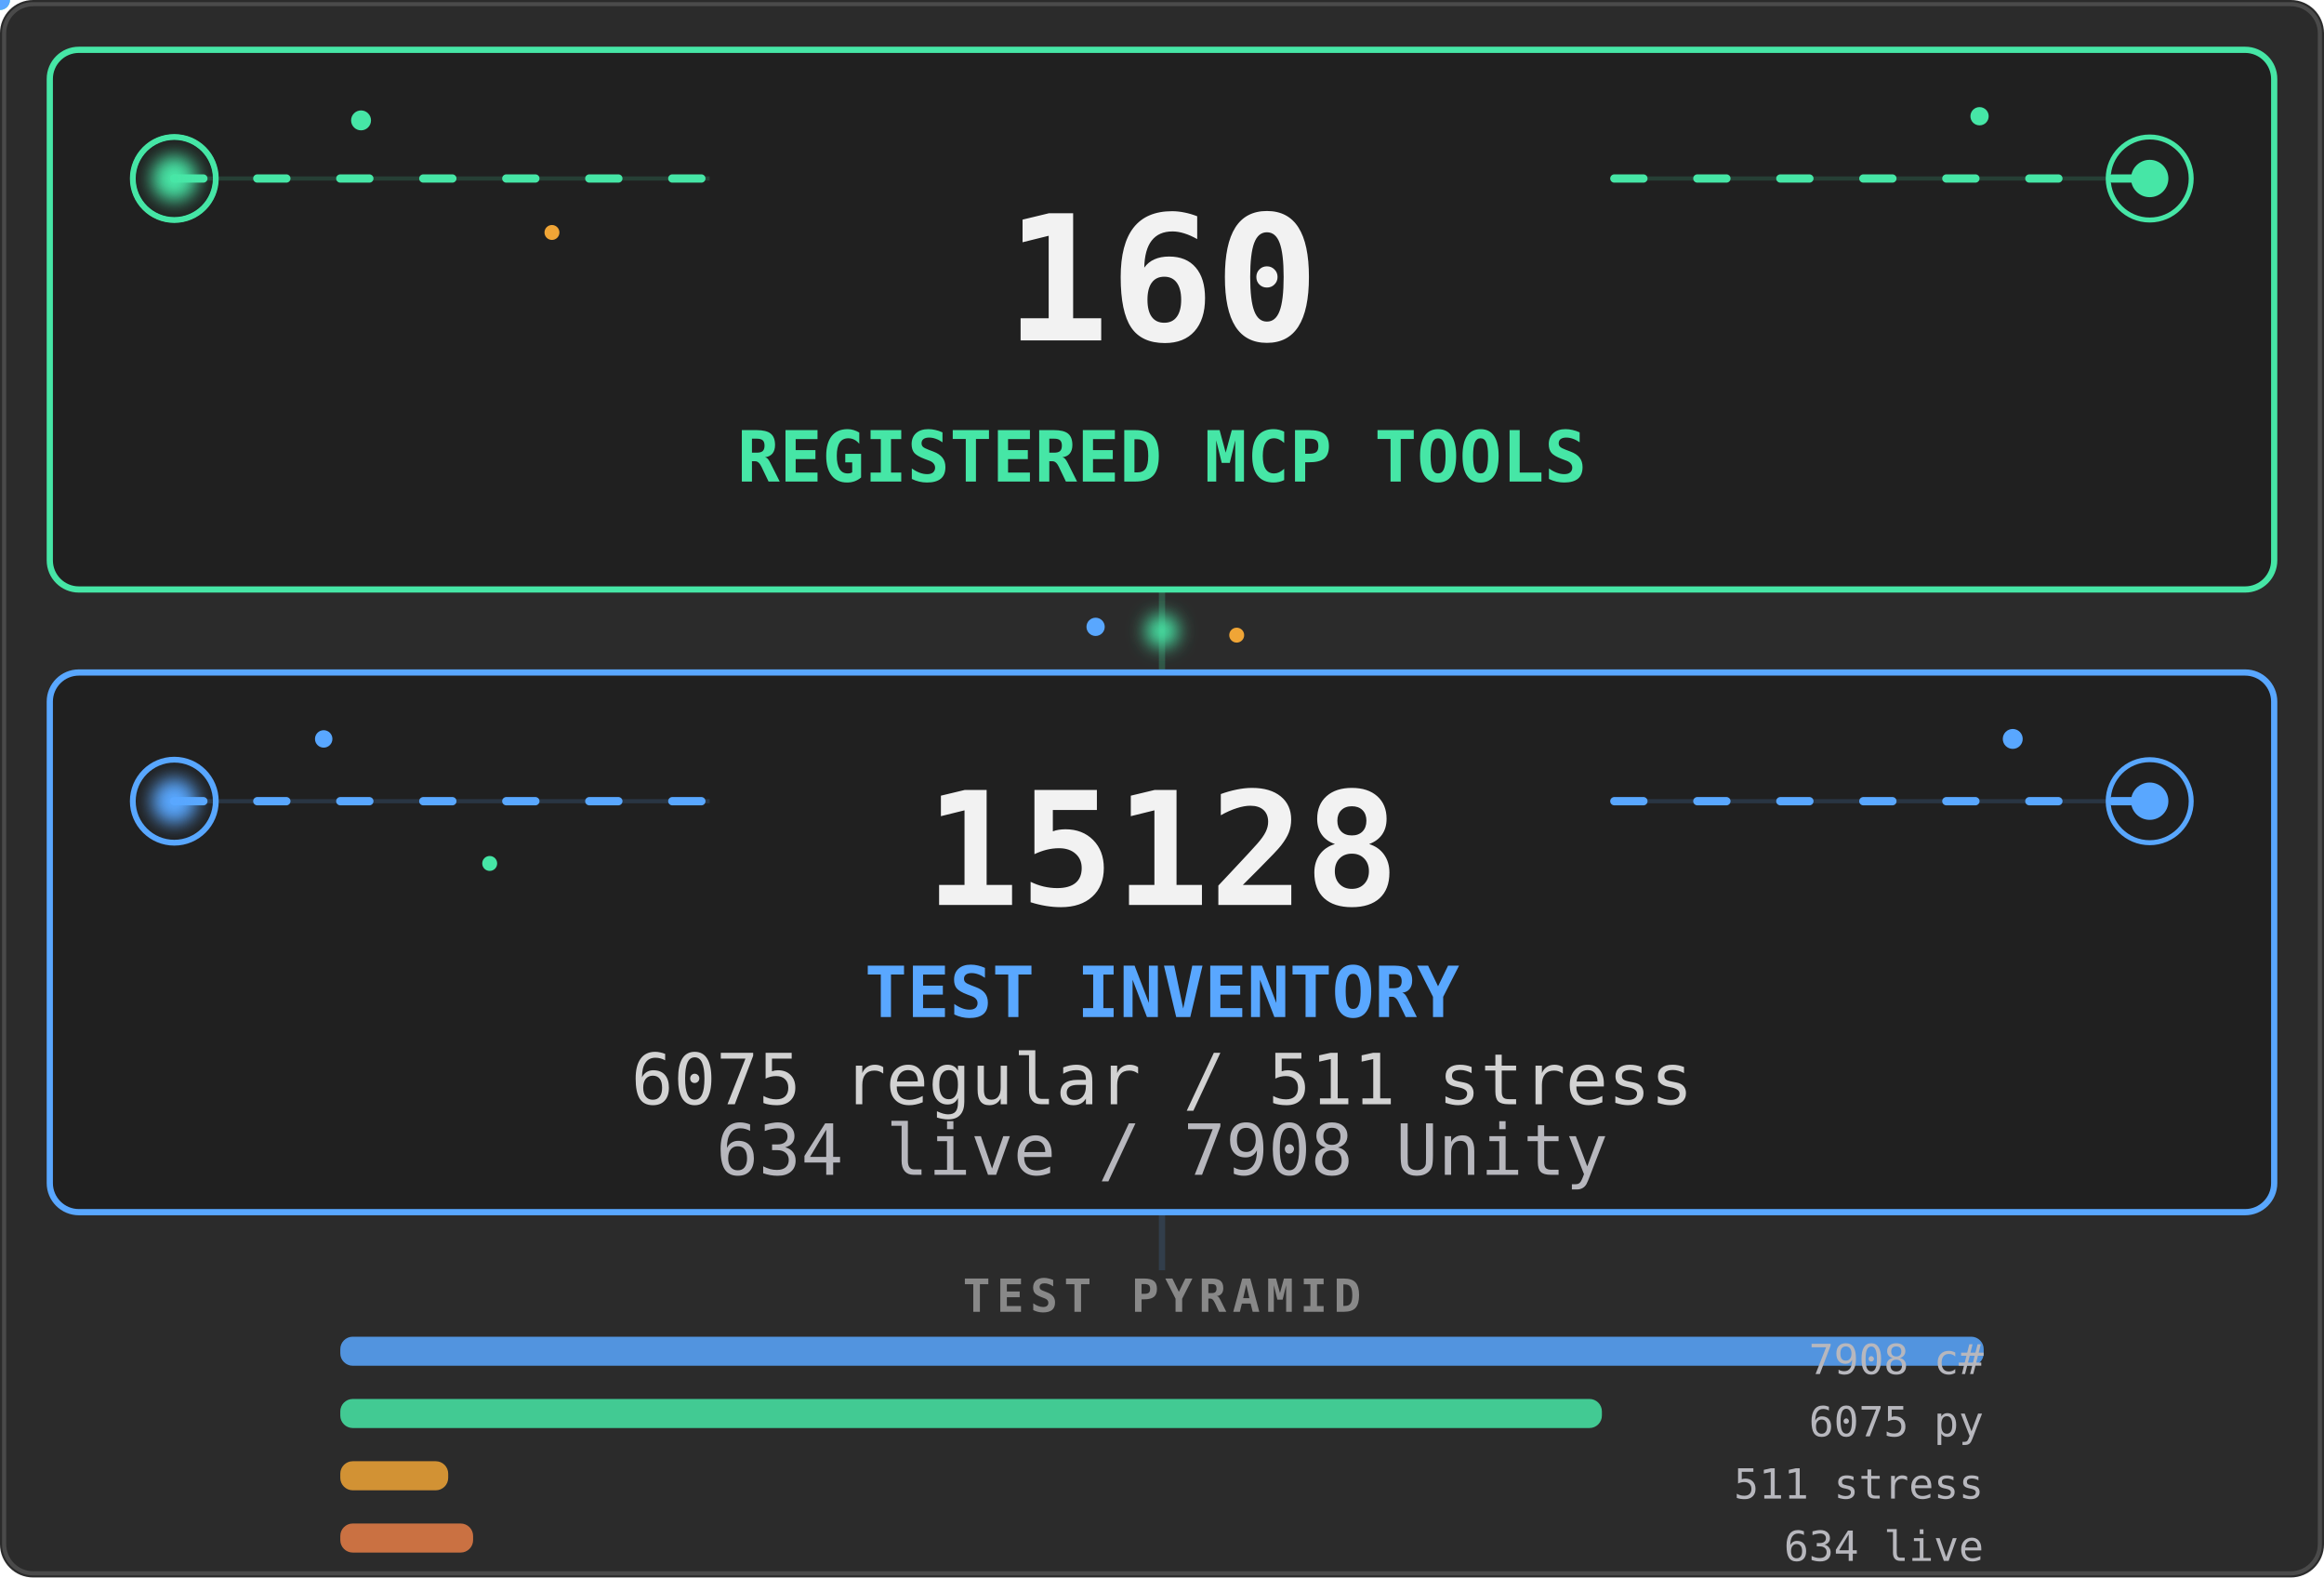
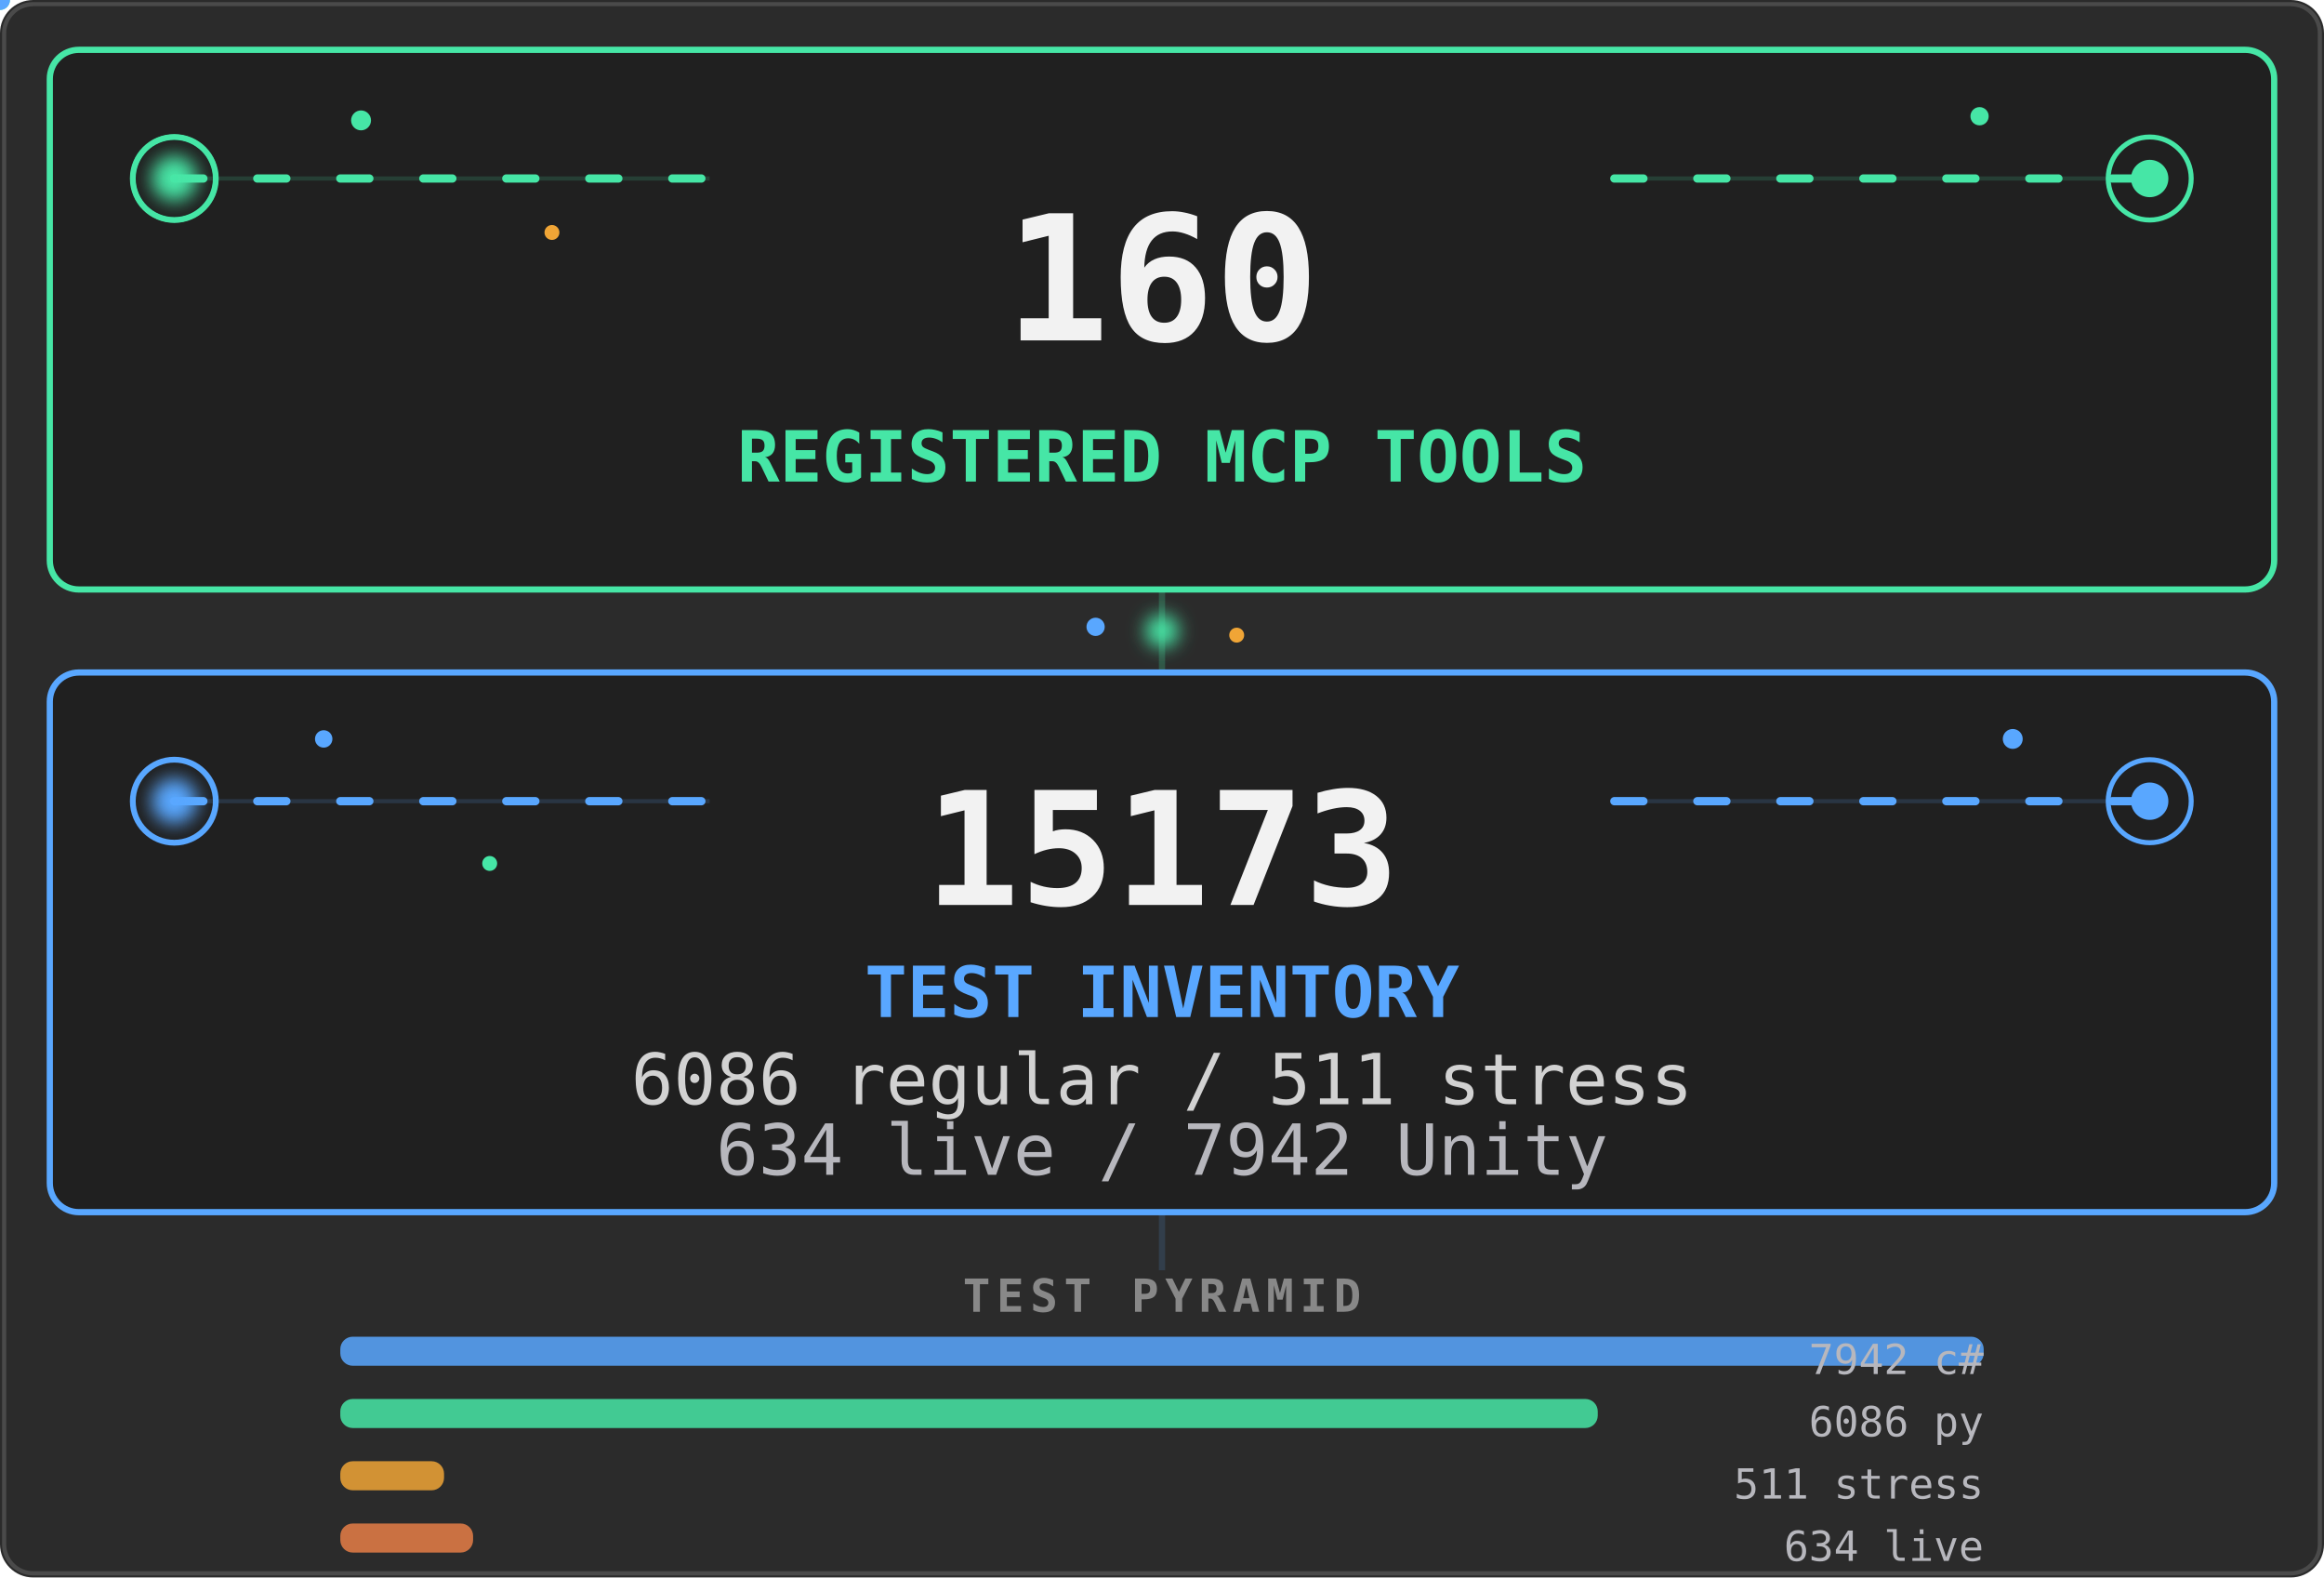
<svg xmlns="http://www.w3.org/2000/svg" viewBox="0 0 560 380" width="560" height="380" role="img" aria-labelledby="stats-title stats-desc">
  <defs>
    <filter id="stats-core-glow" x="-80%" y="-80%" width="260%" height="260%">
      <feGaussianBlur stdDeviation="2.2" />
    </filter>
    <clipPath id="stats-tools-clip">
      <rect x="12" y="12" width="536" height="130" rx="7" />
    </clipPath>
    <clipPath id="stats-tests-clip">
      <rect x="12" y="162" width="536" height="130" rx="7" />
    </clipPath>
    <linearGradient id="stats-tools-scan" x1="0" y1="0" x2="1" y2="0">
      <stop offset="0" stop-color="#46e6a6" stop-opacity="0" />
      <stop offset=".5" stop-color="#46e6a6" stop-opacity=".2" />
      <stop offset="1" stop-color="#46e6a6" stop-opacity="0" />
    </linearGradient>
    <linearGradient id="stats-tests-scan" x1="0" y1="0" x2="1" y2="0">
      <stop offset="0" stop-color="#59a7ff" stop-opacity="0" />
      <stop offset=".5" stop-color="#59a7ff" stop-opacity=".18" />
      <stop offset="1" stop-color="#59a7ff" stop-opacity="0" />
    </linearGradient>
  </defs>
  <style>
    .stats-card {
      fill: #202020;
      stroke-width: 1.5;
    }
    .stats-aura {
      transform-box: fill-box;
      transform-origin: center;
      animation: stats-aura-breathe 4.2s ease-in-out infinite;
    }
    .stats-aura-tests { animation-delay: -2.1s; }
    .stats-flow {
      fill: none;
      stroke-width: 2;
      stroke-linecap: round;
      stroke-dasharray: 7 13;
      animation: stats-flow 3.8s linear infinite;
    }
    .stats-flow-tests {
      animation-delay: -1.9s;
      animation-duration: 4.4s;
    }
    .stats-ring {
      fill: none;
      transform-box: fill-box;
      transform-origin: center;
      animation: stats-ring-life 3.2s ease-out infinite;
    }
    .stats-ring-mid { animation-delay: -1.05s; }
    .stats-ring-late { animation-delay: -2.1s; }
    .stats-ring-tests { animation-duration: 3.7s; }
    .stats-core {
      transform-box: fill-box;
      transform-origin: center;
      animation: stats-core-life 2.8s ease-in-out infinite;
    }
    .stats-core-tests {
      animation-delay: -1.4s;
      animation-duration: 3.2s;
    }
    .stats-scan {
      animation: stats-scan-yoyo 5.4s ease-in-out infinite alternate;
    }
    .stats-scan-tests {
      animation-delay: -2.7s;
      animation-duration: 6.2s;
    }
    .stats-spore {
      transform-box: fill-box;
      transform-origin: center;
      animation: stats-spore-drift 5.1s ease-in-out infinite alternate;
    }
    .stats-spore-b { animation-delay: -1.7s; animation-duration: 6.3s; }
    .stats-spore-c { animation-delay: -3.4s; animation-duration: 4.7s; }
    .stats-spore-phase-1 { animation-delay: -.6s; animation-duration: 5.5s; }
    .stats-spore-phase-2 { animation-delay: -1.3s; animation-duration: 4.8s; }
    .stats-spore-phase-3 { animation-delay: -2.2s; animation-duration: 6s; }
    .stats-spore-phase-4 { animation-delay: -3.1s; animation-duration: 5.2s; }
    .stats-spore-phase-5 { animation-delay: -4s; animation-duration: 6.6s; }
    .stats-spore-phase-6 { animation-delay: -4.8s; animation-duration: 5.8s; }
    .stats-bridge {
      transform-box: fill-box;
      transform-origin: center;
      animation: stats-bridge-life 3.6s ease-in-out infinite;
    }
    .motion-particle { pointer-events: none; }
    @keyframes stats-aura-breathe {
      0%, 100% { opacity: .07; transform: scale(.985); }
      50% { opacity: .2; transform: scale(1.015); }
    }
    @keyframes stats-flow {
      from { stroke-dashoffset: 0; }
      to { stroke-dashoffset: -40; }
    }
    @keyframes stats-ring-life {
      0% { opacity: .7; transform: scale(.45); }
      72%, 100% { opacity: 0; transform: scale(1.85); }
    }
    @keyframes stats-core-life {
      0%, 100% { opacity: .8; transform: scale(.86); }
      50% { opacity: 1; transform: scale(1.12); }
    }
    @keyframes stats-scan-yoyo {
      0% { opacity: 0; transform: translateX(-76px); }
      16%, 84% { opacity: .8; }
      100% { opacity: 0; transform: translateX(596px); }
    }
    @keyframes stats-spore-drift {
      0% { opacity: .2; transform: translate(-5px, 4px) scale(.72); }
      48% { opacity: .72; transform: translate(4px, -5px) scale(1.12); }
      100% { opacity: .3; transform: translate(9px, 3px) scale(.84); }
    }
    @keyframes stats-bridge-life {
      0%, 100% { opacity: .38; transform: scale(.82); }
      50% { opacity: 1; transform: scale(1.12); }
    }
    @media (prefers-reduced-motion: reduce) {
      .stats-aura, .stats-flow, .stats-ring, .stats-core,
      .stats-scan, .stats-spore, .stats-bridge {
        animation: none !important;
      }
      .stats-aura { opacity: .1; }
      .stats-flow { stroke-dasharray: none; opacity: .42; }
      .stats-ring { opacity: .18; }
      .stats-core { opacity: 1; }
      .stats-scan, .motion-particle { display: none; }
      .stats-spore { opacity: .3; }
      .stats-bridge { opacity: .75; }
    }
  </style>
  <rect width="560" height="380" rx="8" fill="#2b2b2b" />
  <rect x="1" y="1" width="558" height="378" rx="7" fill="none" stroke="#4a4a4a" />
  <path d="M280 142V162" stroke="#46e6a6" stroke-width="1.5" opacity=".22" />
  <circle class="stats-bridge" cx="280" cy="152" r="4" fill="#46e6a6" filter="url(#stats-core-glow)" />
  <circle class="stats-spore stats-spore-b stats-spore-phase-1" cx="264" cy="151" r="2.2" fill="#59a7ff" />
  <circle class="stats-spore stats-spore-c stats-spore-phase-2" cx="298" cy="153" r="1.8" fill="#f0a536" />
  <rect class="stats-aura" x="12" y="12" width="536" height="130" rx="7" fill="#46e6a6" />
  <rect class="stats-card" x="12" y="12" width="536" height="130" rx="7" stroke="#46e6a6" />
  <g clip-path="url(#stats-tools-clip)">
    <rect class="stats-scan" x="-70" y="12" width="74" height="130" fill="url(#stats-tools-scan)" />
  </g>
  <path d="M42 43H171M389 43H518" stroke="#46e6a6" opacity=".16" />
  <path class="stats-flow" d="M42 43H171M389 43H518" stroke="#46e6a6" />
  <g aria-hidden="true">
    <circle class="stats-ring" cx="42" cy="43" r="10" stroke="#46e6a6" stroke-width="1.4" />
    <circle class="stats-ring stats-ring-mid" cx="42" cy="43" r="10" stroke="#46e6a6" stroke-width="1.2" />
    <circle class="stats-ring stats-ring-late" cx="518" cy="43" r="10" stroke="#46e6a6" stroke-width="1.2" />
    <circle class="stats-core" cx="42" cy="43" r="5.5" fill="#46e6a6" filter="url(#stats-core-glow)" />
    <circle class="stats-core" cx="518" cy="43" r="4.5" fill="#46e6a6" />
    <circle class="stats-spore" cx="87" cy="29" r="2.4" fill="#46e6a6" />
    <circle class="stats-spore stats-spore-b stats-spore-phase-3" cx="133" cy="56" r="1.8" fill="#f0a536" />
    <circle class="stats-spore stats-spore-c stats-spore-phase-4" cx="477" cy="28" r="2.2" fill="#46e6a6" />
    <g class="motion-particle">
      <circle r="2.4" fill="#46e6a6">
        <animateMotion dur="4.8s" begin="-1.3s" repeatCount="indefinite" path="M42 43H171" />
        <animate attributeName="opacity" values="0;.9;.9;0" dur="4.8s" begin="-1.3s" repeatCount="indefinite" />
      </circle>
    </g>
    <g class="motion-particle">
      <circle r="2" fill="#46e6a6">
        <animateMotion dur="5.6s" begin="-4.1s" repeatCount="indefinite" path="M389 43H518" />
        <animate attributeName="opacity" values="0;.75;.75;0" dur="5.6s" begin="-4.1s" repeatCount="indefinite" />
      </circle>
    </g>
  </g>
  <g font-family="ui-monospace, SFMono-Regular, Menlo, Consolas, monospace">
    <text x="280" y="82" text-anchor="middle" fill="#f2f2f2" font-size="42" data-biome-marker="TOOLS" font-weight="700" data-mobile-critical="true">160</text>
    <text x="280" y="116" text-anchor="middle" fill="#46e6a6" font-size="17" font-weight="700" data-mobile-critical="true">REGISTERED MCP TOOLS</text>
  </g>
  <rect class="stats-aura stats-aura-tests" x="12" y="162" width="536" height="130" rx="7" fill="#59a7ff" />
  <rect class="stats-card stats-card-tests" x="12" y="162" width="536" height="130" rx="7" stroke="#59a7ff" />
  <g clip-path="url(#stats-tests-clip)">
    <rect class="stats-scan stats-scan-tests" x="-70" y="162" width="74" height="130" fill="url(#stats-tests-scan)" />
  </g>
  <path d="M42 193H171M389 193H518" stroke="#59a7ff" opacity=".16" />
  <path class="stats-flow stats-flow-tests" d="M42 193H171M389 193H518" stroke="#59a7ff" />
  <g aria-hidden="true">
    <circle class="stats-ring stats-ring-tests" cx="42" cy="193" r="10" stroke="#59a7ff" stroke-width="1.4" />
    <circle class="stats-ring stats-ring-mid stats-ring-tests" cx="518" cy="193" r="10" stroke="#59a7ff" stroke-width="1.2" />
    <circle class="stats-core stats-core-tests" cx="42" cy="193" r="5.5" fill="#59a7ff" filter="url(#stats-core-glow)" />
    <circle class="stats-core stats-core-tests" cx="518" cy="193" r="4.5" fill="#59a7ff" />
    <circle class="stats-spore stats-spore-c stats-spore-phase-5" cx="78" cy="178" r="2.1" fill="#59a7ff" />
    <circle class="stats-spore stats-spore-phase-6" cx="118" cy="208" r="1.8" fill="#46e6a6" />
    <circle class="stats-spore stats-spore-b stats-spore-phase-2" cx="485" cy="178" r="2.4" fill="#59a7ff" />
    <g class="motion-particle">
      <circle r="2.4" fill="#59a7ff">
        <animateMotion dur="5.2s" begin="-3.7s" repeatCount="indefinite" path="M42 193H171" />
        <animate attributeName="opacity" values="0;.9;.9;0" dur="5.2s" begin="-3.7s" repeatCount="indefinite" />
      </circle>
    </g>
    <g class="motion-particle">
      <circle r="2" fill="#59a7ff">
        <animateMotion dur="4.6s" begin="-.8s" repeatCount="indefinite" path="M389 193H518" />
        <animate attributeName="opacity" values="0;.75;.75;0" dur="4.6s" begin="-.8s" repeatCount="indefinite" />
      </circle>
    </g>
  </g>
  <g font-family="ui-monospace, SFMono-Regular, Menlo, Consolas, monospace">
-     <text x="280" y="218" text-anchor="middle" fill="#f2f2f2" font-size="38" data-biome-marker="TESTS" font-weight="700" data-mobile-critical="true">15128</text>
+     <text x="280" y="218" text-anchor="middle" fill="#f2f2f2" font-size="38" data-biome-marker="TESTS" font-weight="700" data-mobile-critical="true">15173</text>
    <text x="280" y="245" text-anchor="middle" fill="#59a7ff" font-size="17" font-weight="700" data-mobile-critical="true">TEST INVENTORY</text>
-     <text x="280" y="266" text-anchor="middle" fill="#d2d2d2" font-size="17" data-biome-marker="BREAKDOWN_PRIMARY" data-mobile-critical="true">6075 regular / 511 stress</text>
-     <text x="280" y="283" text-anchor="middle" fill="#b7b7bd" font-size="17" data-biome-marker="BREAKDOWN_SECONDARY" data-mobile-critical="true">634 live / 7908 Unity</text>
+     <text x="280" y="266" text-anchor="middle" fill="#d2d2d2" font-size="17" data-biome-marker="BREAKDOWN_PRIMARY" data-mobile-critical="true">6086 regular / 511 stress</text>
+     <text x="280" y="283" text-anchor="middle" fill="#b7b7bd" font-size="17" data-biome-marker="BREAKDOWN_SECONDARY" data-mobile-critical="true">634 live / 7942 Unity</text>
  </g>
  <path d="M280 292V306" stroke="#59a7ff" stroke-width="1.5" opacity=".15" />
  <g font-family="ui-monospace, SFMono-Regular, Menlo, Consolas, monospace">
    <text x="280" y="316" text-anchor="middle" fill="#888" font-size="11" font-weight="600" letter-spacing="1.5">TEST PYRAMID</text>
    <rect data-biome-bar="CS" x="82" y="322" height="7" width="396" rx="3" fill="#59a7ff" opacity=".85" />
-     <text data-biome-bar-label="CS" x="478" y="331" text-anchor="end" fill="#b7b7bd" font-size="10">7908 c#</text>
-     <rect data-biome-bar="PY" x="82" y="337" height="7" width="304" rx="3" fill="#46e6a6" opacity=".85" />
-     <text data-biome-bar-label="PY" x="478" y="346" text-anchor="end" fill="#b7b7bd" font-size="10">6075 py</text>
-     <rect data-biome-bar="STRESS" x="82" y="352" height="7" width="26" rx="3" fill="#f0a536" opacity=".85" />
+     <text data-biome-bar-label="CS" x="478" y="331" text-anchor="end" fill="#b7b7bd" font-size="10">7942 c#</text>
+     <rect data-biome-bar="PY" x="82" y="337" height="7" width="303" rx="3" fill="#46e6a6" opacity=".85" />
+     <text data-biome-bar-label="PY" x="478" y="346" text-anchor="end" fill="#b7b7bd" font-size="10">6086 py</text>
+     <rect data-biome-bar="STRESS" x="82" y="352" height="7" width="25" rx="3" fill="#f0a536" opacity=".85" />
    <text data-biome-bar-label="STRESS" x="478" y="361" text-anchor="end" fill="#b7b7bd" font-size="10">511 stress</text>
    <rect data-biome-bar="LIVE" x="82" y="367" height="7" width="32" rx="3" fill="#e67e46" opacity=".85" />
    <text data-biome-bar-label="LIVE" x="478" y="376" text-anchor="end" fill="#b7b7bd" font-size="10">634 live</text>
  </g>
</svg>
